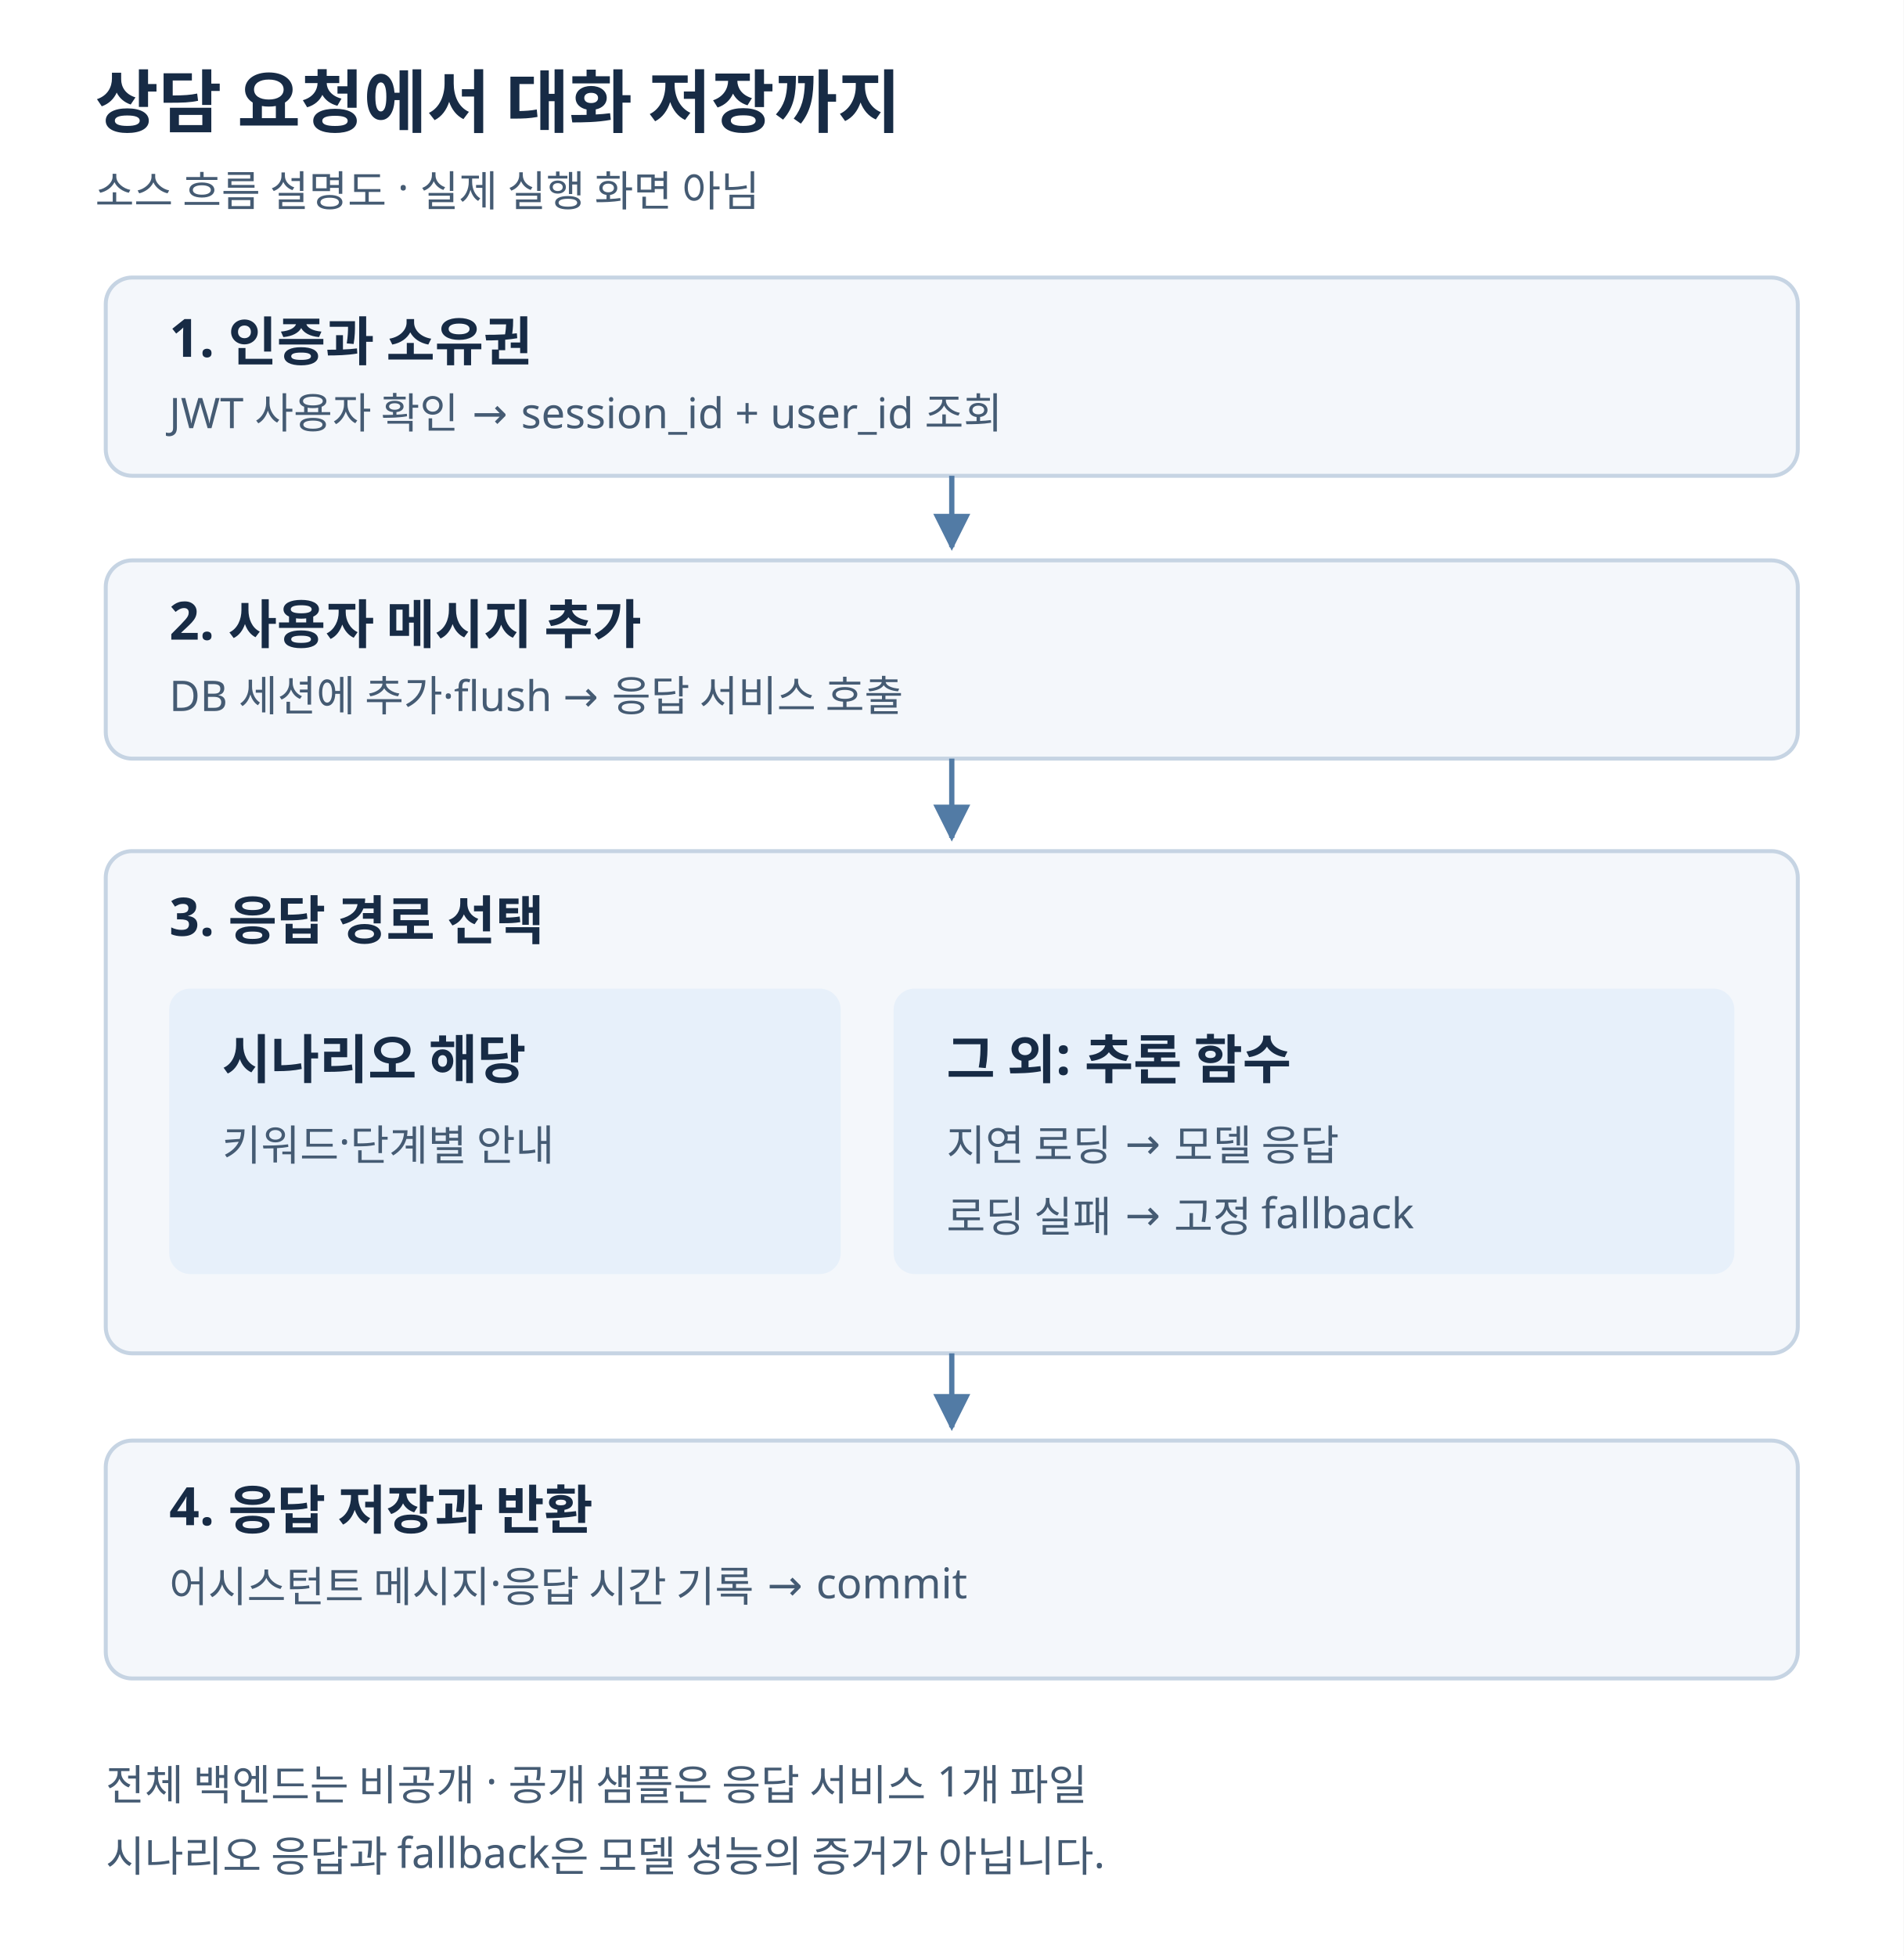
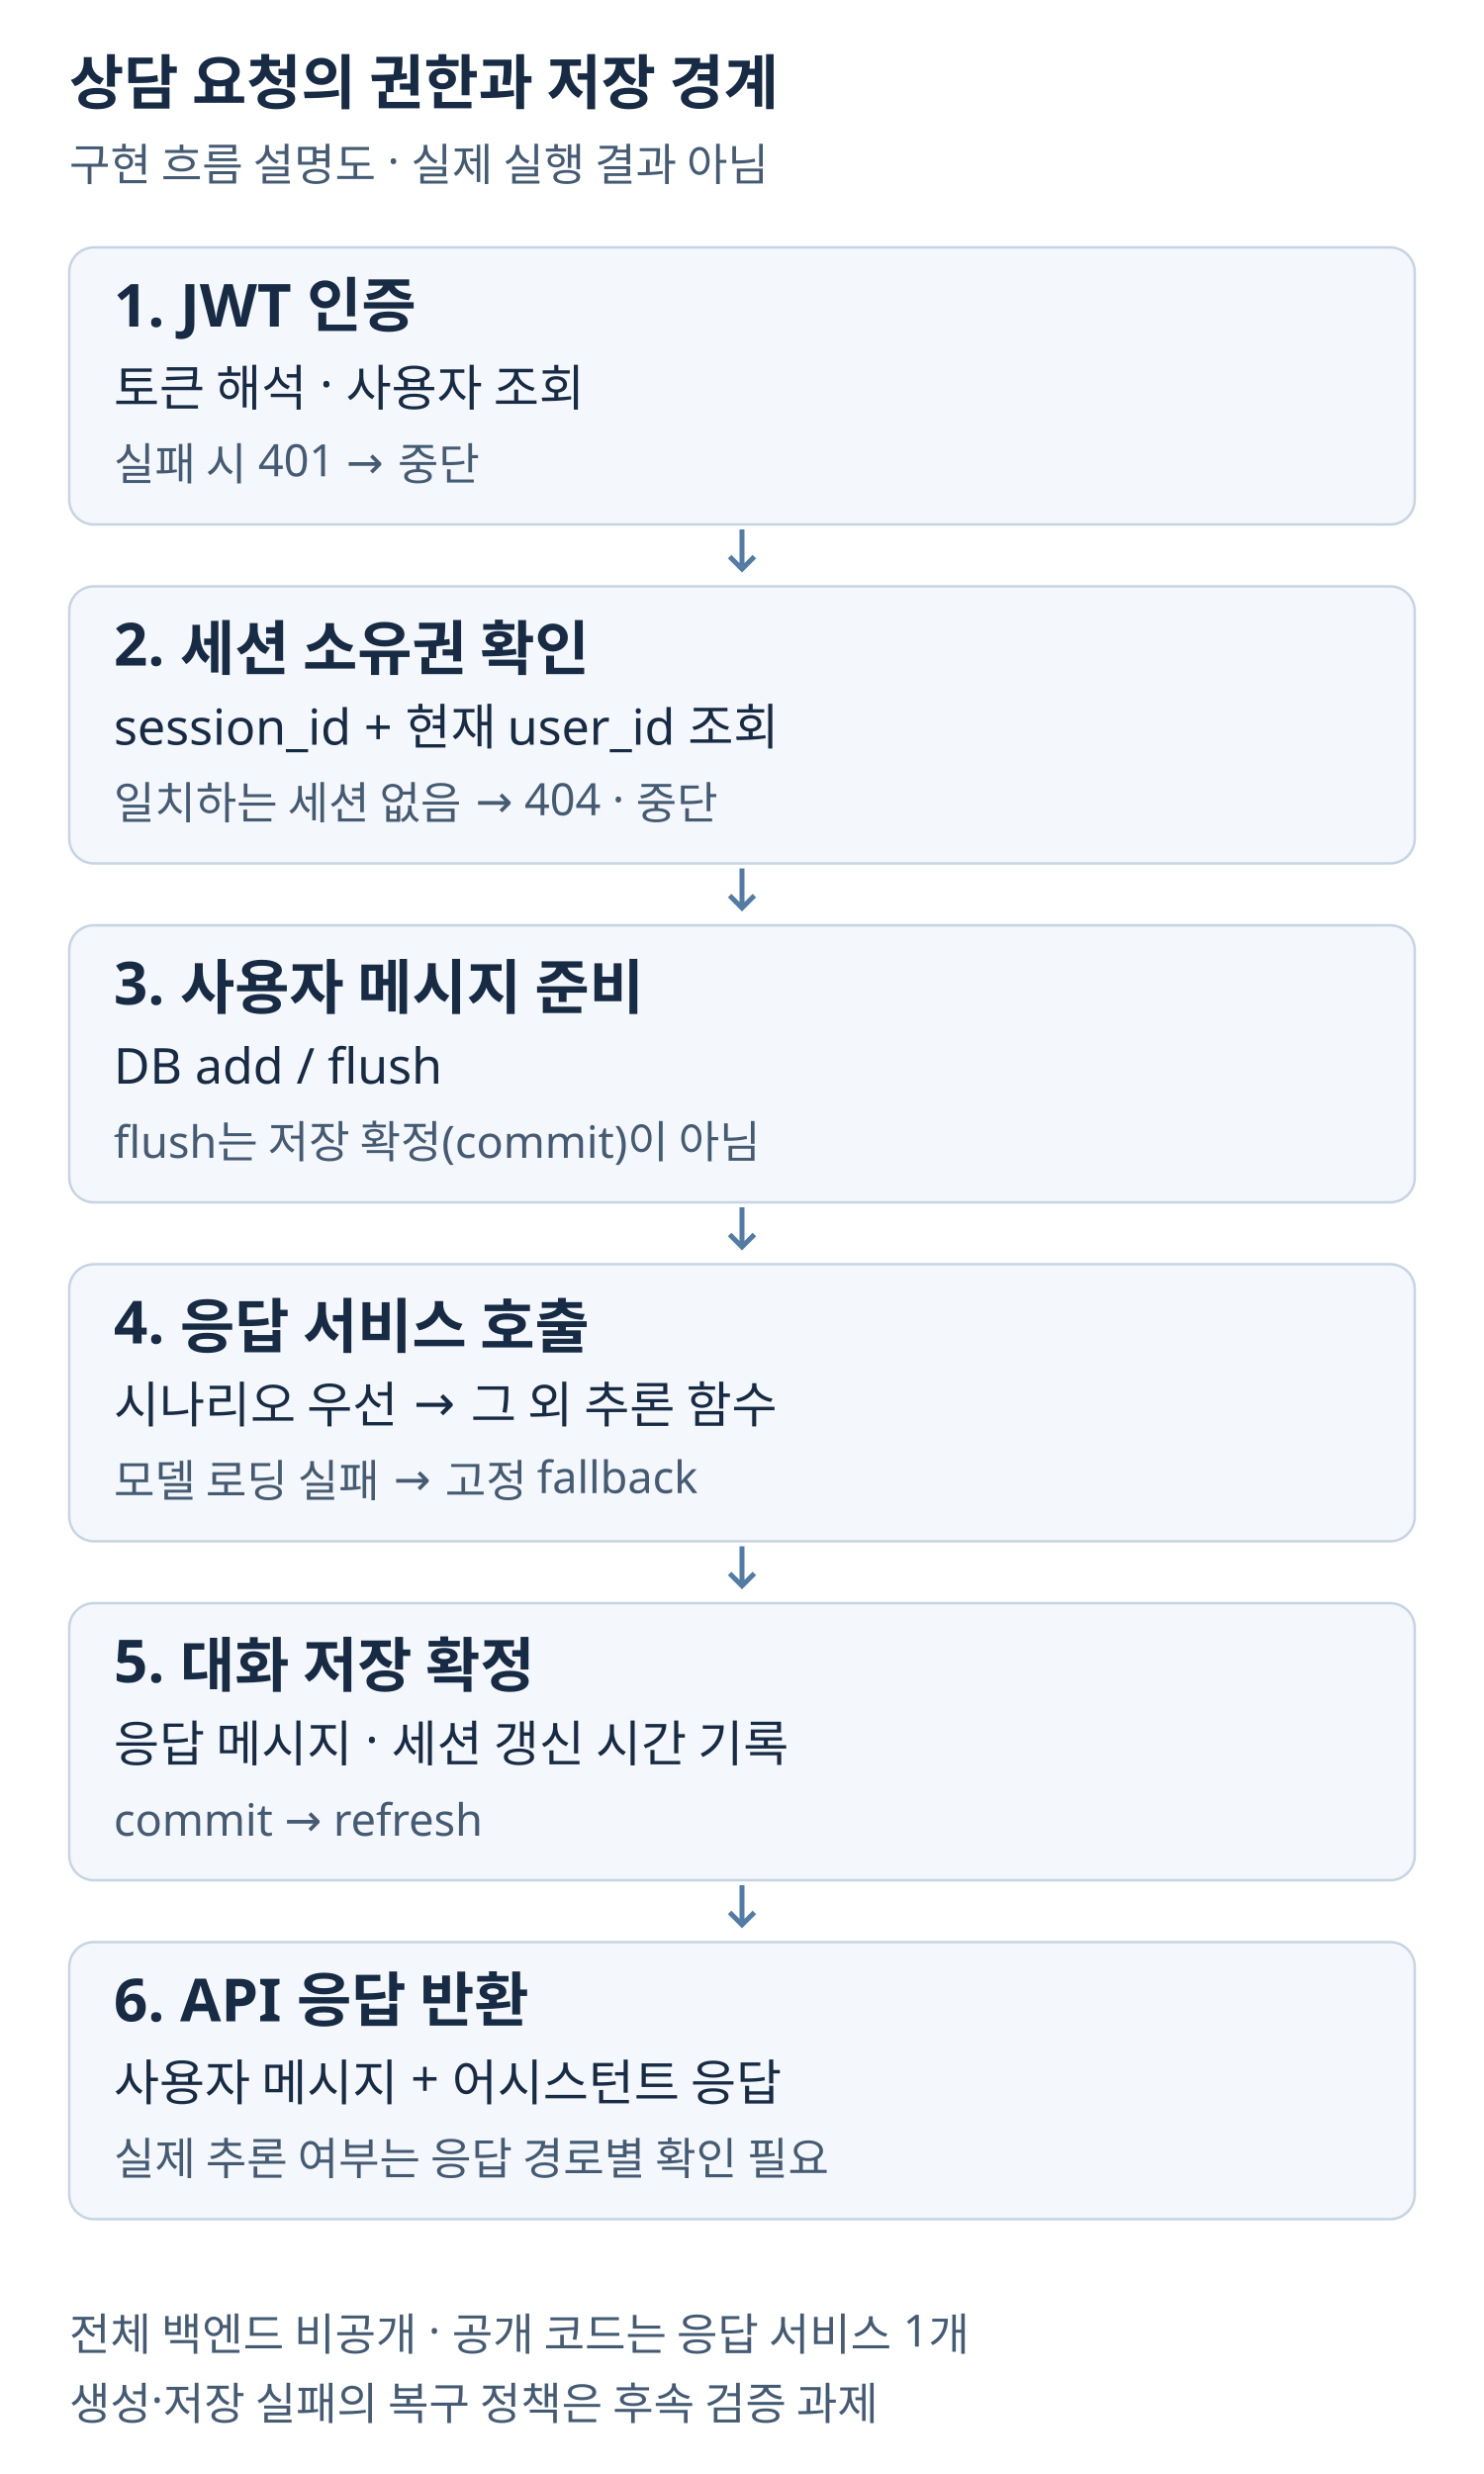
- <svg xmlns="http://www.w3.org/2000/svg" width="720" height="740" viewBox="0 0 720 740" role="img" aria-labelledby="title desc">
-   <style>text{font-family:'Malgun Gothic','Noto Sans KR',sans-serif;fill:#172b45}.title{font-size:26px;font-weight:700}.head{font-size:20px;font-weight:700}.small{font-size:16px;fill:#455b73}.box{fill:#f4f7fb;stroke:#c6d4e3;stroke-width:1.5}.line{stroke:#527ba5;stroke-width:2;fill:none;marker-end:url(#arrow)}</style>
-   <defs>
-     <marker id="arrow" viewBox="0 0 10 10" refX="9" refY="5" markerWidth="7" markerHeight="7" orient="auto-start-reverse">
-       <path d="M 0 0 L 10 5 L 0 10 z" fill="#527ba5" />
-     </marker>
-   </defs>
-   <rect width="720" height="740" fill="#fff" />
-   <text x="36" y="48" class="title">상담 요청에서 대화 저장까지</text>
-   <text x="36" y="78" class="small">소스 흐름 설명도 · 실제 실행 화면 아님</text>
-   <rect x="40" y="105" width="640" height="75" rx="10" class="box" />
-   <text x="64" y="135" class="head">1. 인증과 소유권</text>
-   <text x="64" y="162" class="small">JWT 사용자 확인 → session_id + user_id 조회</text>
-   <path d="M360 180 V207" class="line" />
-   <rect x="40" y="212" width="640" height="75" rx="10" class="box" />
-   <text x="64" y="242" class="head">2. 사용자 메시지 추가</text>
-   <text x="64" y="269" class="small">DB 세션에 추가·flush → 응답 서비스 호출</text>
-   <path d="M360 287 V317" class="line" />
-   <rect x="40" y="322" width="640" height="190" rx="10" class="box" />
-   <text x="64" y="354" class="head">3. 응답 경로 선택</text>
-   <rect x="64" y="374" width="254" height="108" rx="8" fill="#e7f0fa" />
-   <text x="84" y="408" class="head">시나리오 해당</text>
-   <text x="84" y="439" class="small">키워드·단계별 안내</text>
-   <rect x="338" y="374" width="318" height="108" rx="8" fill="#e7f0fa" />
-   <text x="358" y="408" class="head">그 외: 추론 함수</text>
-   <text x="358" y="439" class="small">지연 로딩 → 모델 응답</text>
-   <text x="358" y="466" class="small">로딩 실패 → 고정 fallback</text>
-   <path d="M360 512 V540" class="line" />
-   <rect x="40" y="545" width="640" height="90" rx="10" class="box" />
-   <text x="64" y="577" class="head">4. 응답 저장과 반환</text>
-   <text x="64" y="606" class="small">어시스턴트 메시지·응답 시간 기록 → commit</text>
-   <text x="40" y="681" class="small">전체 백엔드는 비공개 · 공개 샘플은 응답 서비스 1개 파일</text>
-   <text x="40" y="708" class="small">시나리오 응답과 fallback은 모델 성능의 증거가 아닙니다.</text>
+ <svg xmlns="http://www.w3.org/2000/svg" width="600" height="1000" viewBox="0 0 600 1000" role="img" aria-labelledby="title desc">
+   <style>text{font-family:Malgun Gothic,sans-serif;fill:#172b45}.h{font-size:24px;font-weight:700}.t{font-size:20px}.s{font-size:18px;fill:#455b73}</style>
+   <rect width="600" height="1000" fill="white" />
+   <text x="28" y="42" class="h">상담 요청의 권한과 저장 경계</text>
+   <text x="28" y="73" class="s">구현 흐름 설명도 · 실제 실행 결과 아님</text>
+   <rect x="28" y="100" width="544" height="112" rx="10" fill="#f4f7fb" stroke="#c6d4e3" />
+   <text x="46" y="132" class="h">1. JWT 인증</text>
+   <text x="46" y="164" class="t">토큰 해석 · 사용자 조회</text>
+   <text x="46" y="194" class="s">실패 시 401 → 중단</text>
+   <path d="M300 214 v16 m-5 -5 5 5 5 -5" fill="none" stroke="#527ba5" stroke-width="2" />
+   <rect x="28" y="237" width="544" height="112" rx="10" fill="#f4f7fb" stroke="#c6d4e3" />
+   <text x="46" y="269" class="h">2. 세션 소유권 확인</text>
+   <text x="46" y="301" class="t">session_id + 현재 user_id 조회</text>
+   <text x="46" y="331" class="s">일치하는 세션 없음 → 404 · 중단</text>
+   <path d="M300 351 v16 m-5 -5 5 5 5 -5" fill="none" stroke="#527ba5" stroke-width="2" />
+   <rect x="28" y="374" width="544" height="112" rx="10" fill="#f4f7fb" stroke="#c6d4e3" />
+   <text x="46" y="406" class="h">3. 사용자 메시지 준비</text>
+   <text x="46" y="438" class="t">DB add / flush</text>
+   <text x="46" y="468" class="s">flush는 저장 확정(commit)이 아님</text>
+   <path d="M300 488 v16 m-5 -5 5 5 5 -5" fill="none" stroke="#527ba5" stroke-width="2" />
+   <rect x="28" y="511" width="544" height="112" rx="10" fill="#f4f7fb" stroke="#c6d4e3" />
+   <text x="46" y="543" class="h">4. 응답 서비스 호출</text>
+   <text x="46" y="575" class="t">시나리오 우선 → 그 외 추론 함수</text>
+   <text x="46" y="605" class="s">모델 로딩 실패 → 고정 fallback</text>
+   <path d="M300 625 v16 m-5 -5 5 5 5 -5" fill="none" stroke="#527ba5" stroke-width="2" />
+   <rect x="28" y="648" width="544" height="112" rx="10" fill="#f4f7fb" stroke="#c6d4e3" />
+   <text x="46" y="680" class="h">5. 대화 저장 확정</text>
+   <text x="46" y="712" class="t">응답 메시지 · 세션 갱신 시간 기록</text>
+   <text x="46" y="742" class="s">commit → refresh</text>
+   <path d="M300 762 v16 m-5 -5 5 5 5 -5" fill="none" stroke="#527ba5" stroke-width="2" />
+   <rect x="28" y="785" width="544" height="112" rx="10" fill="#f4f7fb" stroke="#c6d4e3" />
+   <text x="46" y="817" class="h">6. API 응답 반환</text>
+   <text x="46" y="849" class="t">사용자 메시지 + 어시스턴트 응답</text>
+   <text x="46" y="879" class="s">실제 추론 여부는 응답 경로별 확인 필요</text>
+   <text x="28" y="950" class="s">전체 백엔드 비공개 · 공개 코드는 응답 서비스 1개</text>
+   <text x="28" y="978" class="s">생성·저장 실패의 복구 정책은 후속 검증 과제</text>
</svg>
